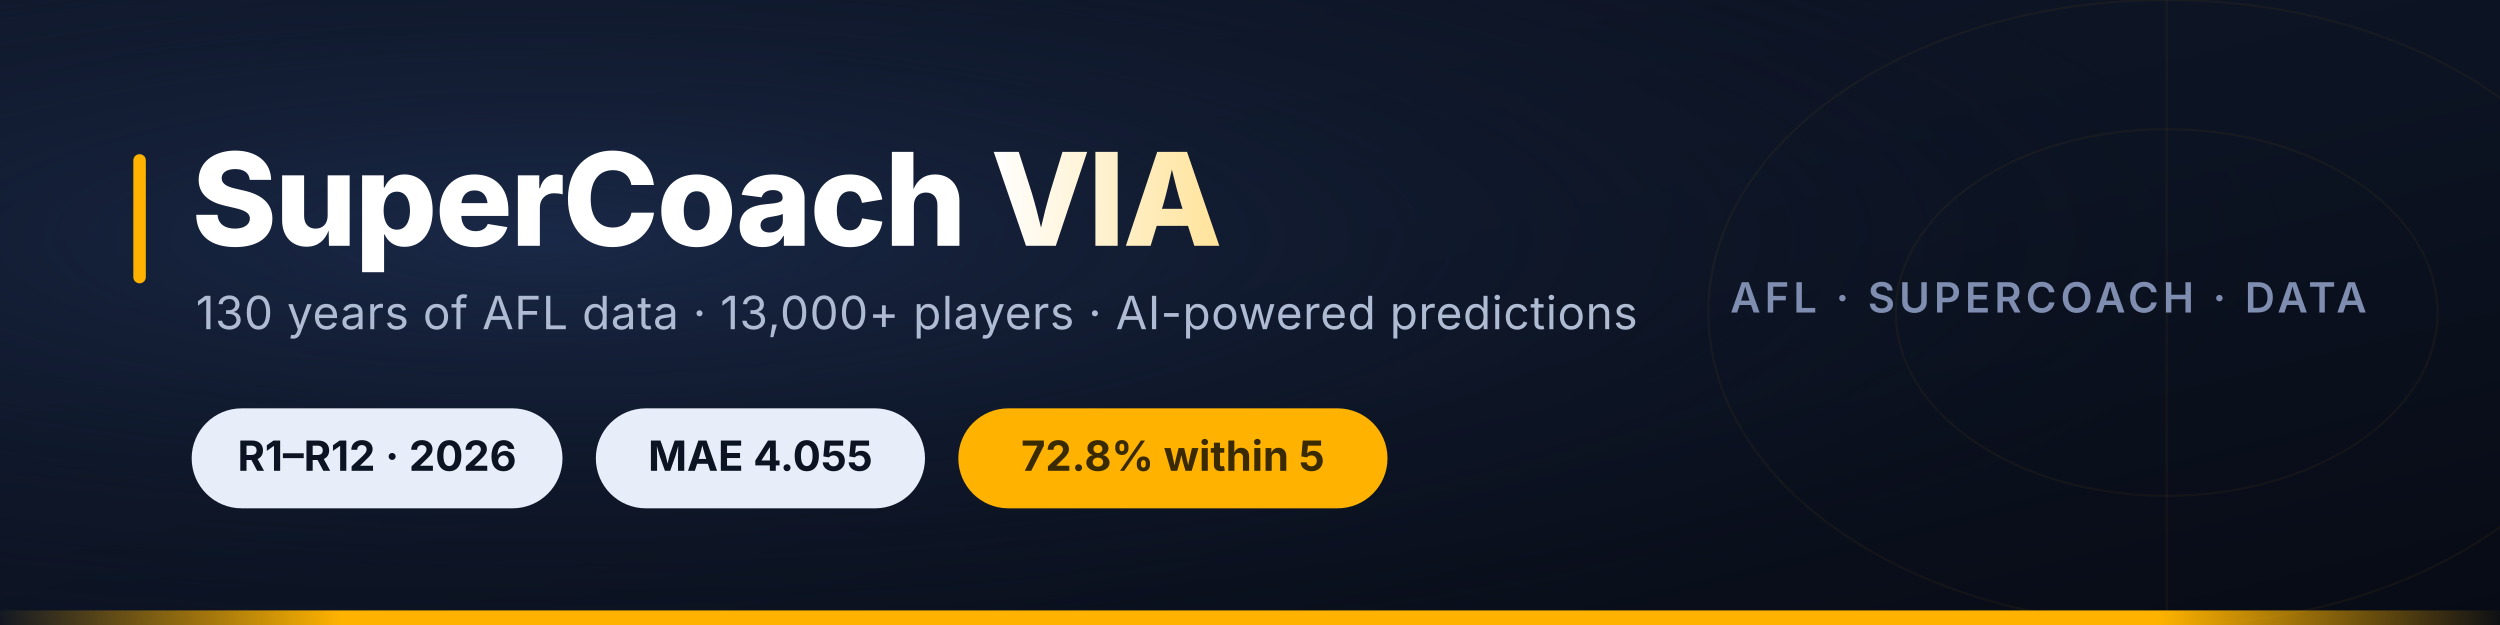
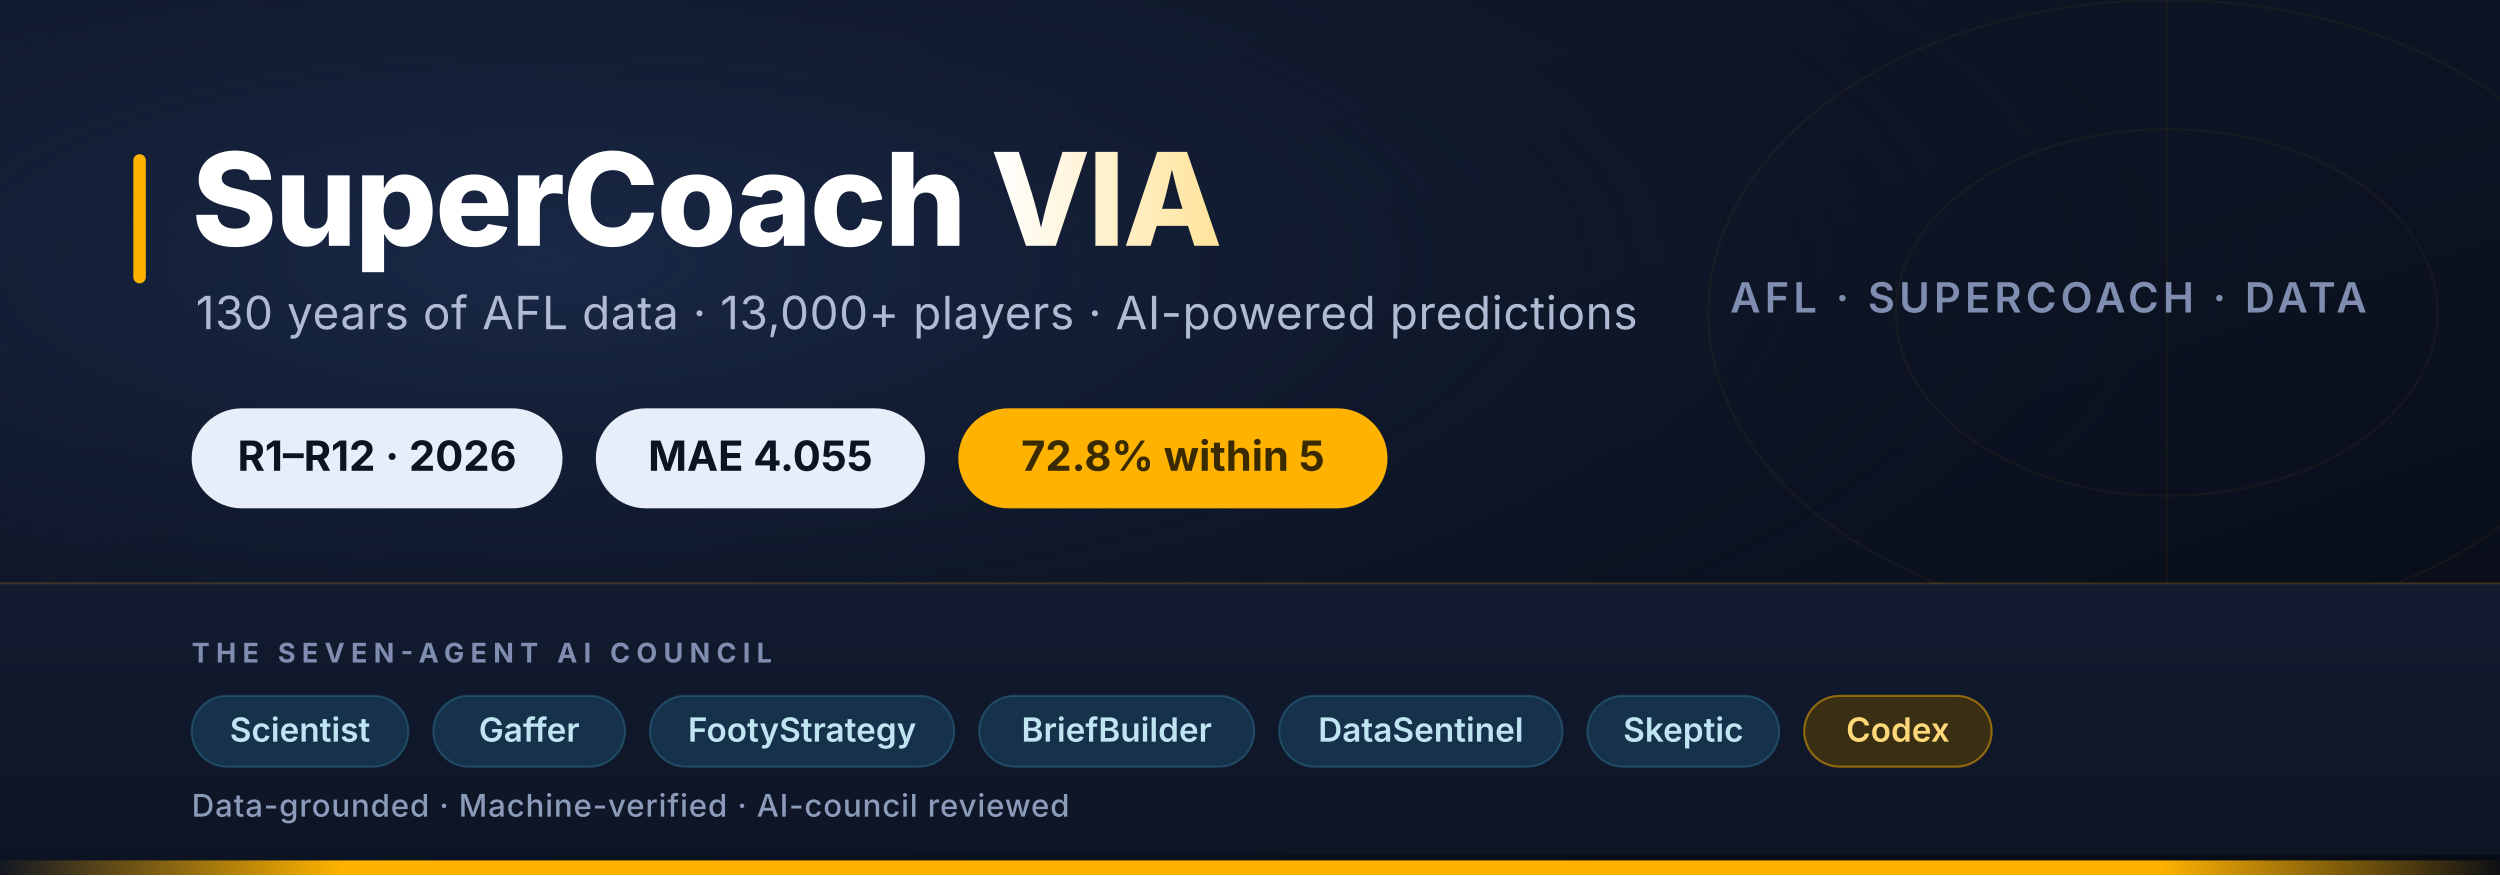
- <svg xmlns="http://www.w3.org/2000/svg" viewBox="0 0 1200 300" width="1200" height="300" role="img" aria-label="SuperCoach VIA - 130 years of AFL data, 13,000+ players, AI-powered predictions">
+ <svg xmlns="http://www.w3.org/2000/svg" viewBox="0 0 1200 420" width="1200" height="420" role="img" aria-label="SuperCoach VIA - 130 years of AFL data, 13,000+ players, AI-powered predictions, reviewed by a seven-agent AI council">
  <defs>
    <linearGradient id="bgGrad" x1="0%" y1="0%" x2="100%" y2="100%">
      <stop offset="0%" stop-color="#10182b" />
      <stop offset="55%" stop-color="#0c1322" />
      <stop offset="100%" stop-color="#070b15" />
    </linearGradient>
-     <radialGradient id="glow" cx="22%" cy="38%" r="70%">
+     <radialGradient id="glow" cx="22%" cy="30%" r="70%">
      <stop offset="0%" stop-color="#1c2c4d" stop-opacity="0.85" />
      <stop offset="100%" stop-color="#0c1322" stop-opacity="0" />
    </radialGradient>
    <linearGradient id="titleGrad" x1="0%" y1="0%" x2="100%" y2="0%">
      <stop offset="0%" stop-color="#ffffff" />
      <stop offset="78%" stop-color="#ffffff" />
      <stop offset="100%" stop-color="#ffe39a" />
    </linearGradient>
    <linearGradient id="goldBar" x1="0%" y1="0%" x2="100%" y2="0%">
      <stop offset="0%" stop-color="#FFB300" stop-opacity="0" />
      <stop offset="14%" stop-color="#FFB300" stop-opacity="1" />
      <stop offset="86%" stop-color="#FFB300" stop-opacity="1" />
      <stop offset="100%" stop-color="#FFB300" stop-opacity="0" />
    </linearGradient>
+     <linearGradient id="stripGrad" x1="0%" y1="0%" x2="0%" y2="100%">
+       <stop offset="0%" stop-color="#121b30" />
+       <stop offset="100%" stop-color="#0d1525" />
+     </linearGradient>
  </defs>
-   <rect x="0" y="0" width="1200" height="300" fill="url(#bgGrad)" />
-   <rect x="0" y="0" width="1200" height="300" fill="url(#glow)" />
+   <rect x="0" y="0" width="1200" height="420" fill="url(#bgGrad)" />
+   <rect x="0" y="0" width="1200" height="420" fill="url(#glow)" />
  <g stroke="#FFB300" stroke-opacity="0.05" stroke-width="1" fill="none">
    <ellipse cx="1040" cy="150" rx="220" ry="150" />
    <ellipse cx="1040" cy="150" rx="130" ry="88" />
    <line x1="1040" y1="0" x2="1040" y2="300" />
  </g>
  <rect x="64" y="74" width="6" height="62" rx="3" fill="#FFB300" />
  <text x="92" y="118" font-family="system-ui, -apple-system, 'Segoe UI', sans-serif" font-size="62" font-weight="800" fill="url(#titleGrad)" letter-spacing="-1">SuperCoach VIA</text>
  <text x="94" y="158" font-family="system-ui, -apple-system, 'Segoe UI', sans-serif" font-size="22" font-weight="400" fill="#aebbd2" letter-spacing="0.3">130 years of AFL data · 13,000+ players · AI-powered predictions</text>
  <g font-family="system-ui, -apple-system, 'Segoe UI', sans-serif">
    <rect x="92" y="196" width="178" height="48" rx="24" fill="#e8eef9" />
    <text x="181" y="226" text-anchor="middle" font-size="20" font-weight="700" fill="#0c1322">R1–R12 · 2026</text>
    <rect x="286" y="196" width="158" height="48" rx="24" fill="#e8eef9" />
    <text x="365" y="226" text-anchor="middle" font-size="20" font-weight="700" fill="#0c1322">MAE 4.055</text>
    <rect x="460" y="196" width="206" height="48" rx="24" fill="#FFB300" />
    <text x="563" y="226" text-anchor="middle" font-size="20" font-weight="700" fill="#3a2a00">72.8% within 5</text>
  </g>
  <text x="1136" y="150" text-anchor="end" font-family="system-ui, -apple-system, 'Segoe UI', sans-serif" font-size="20" font-weight="600" fill="#7f8db0" letter-spacing="2">AFL · SUPERCOACH · DATA</text>
-   <rect x="0" y="293" width="1200" height="7" fill="url(#goldBar)" />
+   <g font-family="system-ui, -apple-system, 'Segoe UI', sans-serif">
+     <rect x="0" y="280" width="1200" height="130" fill="url(#stripGrad)" />
+     <line x1="0" y1="280" x2="1200" y2="280" stroke="#FFB300" stroke-opacity="0.18" stroke-width="1" />
+     <text x="92" y="318" font-size="13" font-weight="700" fill="#7f8db0" letter-spacing="3">THE SEVEN-AGENT AI COUNCIL</text>
+     <rect x="92" y="334" width="104" height="34" rx="17" fill="#16314a" stroke="#2f6f8f" stroke-opacity="0.5" stroke-width="1" />
+     <text x="144" y="356" text-anchor="middle" font-size="16" font-weight="600" fill="#bfe4f2">Scientist</text>
+     <rect x="208" y="334" width="92" height="34" rx="17" fill="#16314a" stroke="#2f6f8f" stroke-opacity="0.5" stroke-width="1" />
+     <text x="254" y="356" text-anchor="middle" font-size="16" font-weight="600" fill="#bfe4f2">Gaffer</text>
+     <rect x="312" y="334" width="146" height="34" rx="17" fill="#16314a" stroke="#2f6f8f" stroke-opacity="0.5" stroke-width="1" />
+     <text x="385" y="356" text-anchor="middle" font-size="16" font-weight="600" fill="#bfe4f2">FootyStrategy</text>
+     <rect x="470" y="334" width="132" height="34" rx="17" fill="#16314a" stroke="#2f6f8f" stroke-opacity="0.5" stroke-width="1" />
+     <text x="536" y="356" text-anchor="middle" font-size="16" font-weight="600" fill="#bfe4f2">BriefBuilder</text>
+     <rect x="614" y="334" width="136" height="34" rx="17" fill="#16314a" stroke="#2f6f8f" stroke-opacity="0.5" stroke-width="1" />
+     <text x="682" y="356" text-anchor="middle" font-size="16" font-weight="600" fill="#bfe4f2">DataSentinel</text>
+     <rect x="762" y="334" width="92" height="34" rx="17" fill="#16314a" stroke="#2f6f8f" stroke-opacity="0.5" stroke-width="1" />
+     <text x="808" y="356" text-anchor="middle" font-size="16" font-weight="600" fill="#bfe4f2">Skeptic</text>
+     <rect x="866" y="334" width="90" height="34" rx="17" fill="#3a2f12" stroke="#FFB300" stroke-opacity="0.5" stroke-width="1" />
+     <text x="911" y="356" text-anchor="middle" font-size="16" font-weight="600" fill="#ffd87a">Codex</text>
+     <text x="92" y="392" font-size="15" font-weight="500" fill="#8d9bbb" letter-spacing="0.4">Data-grounded · Machine-verified · AI-council reviewed</text>
+   </g>
+   <rect x="0" y="413" width="1200" height="7" fill="url(#goldBar)" />
</svg>
